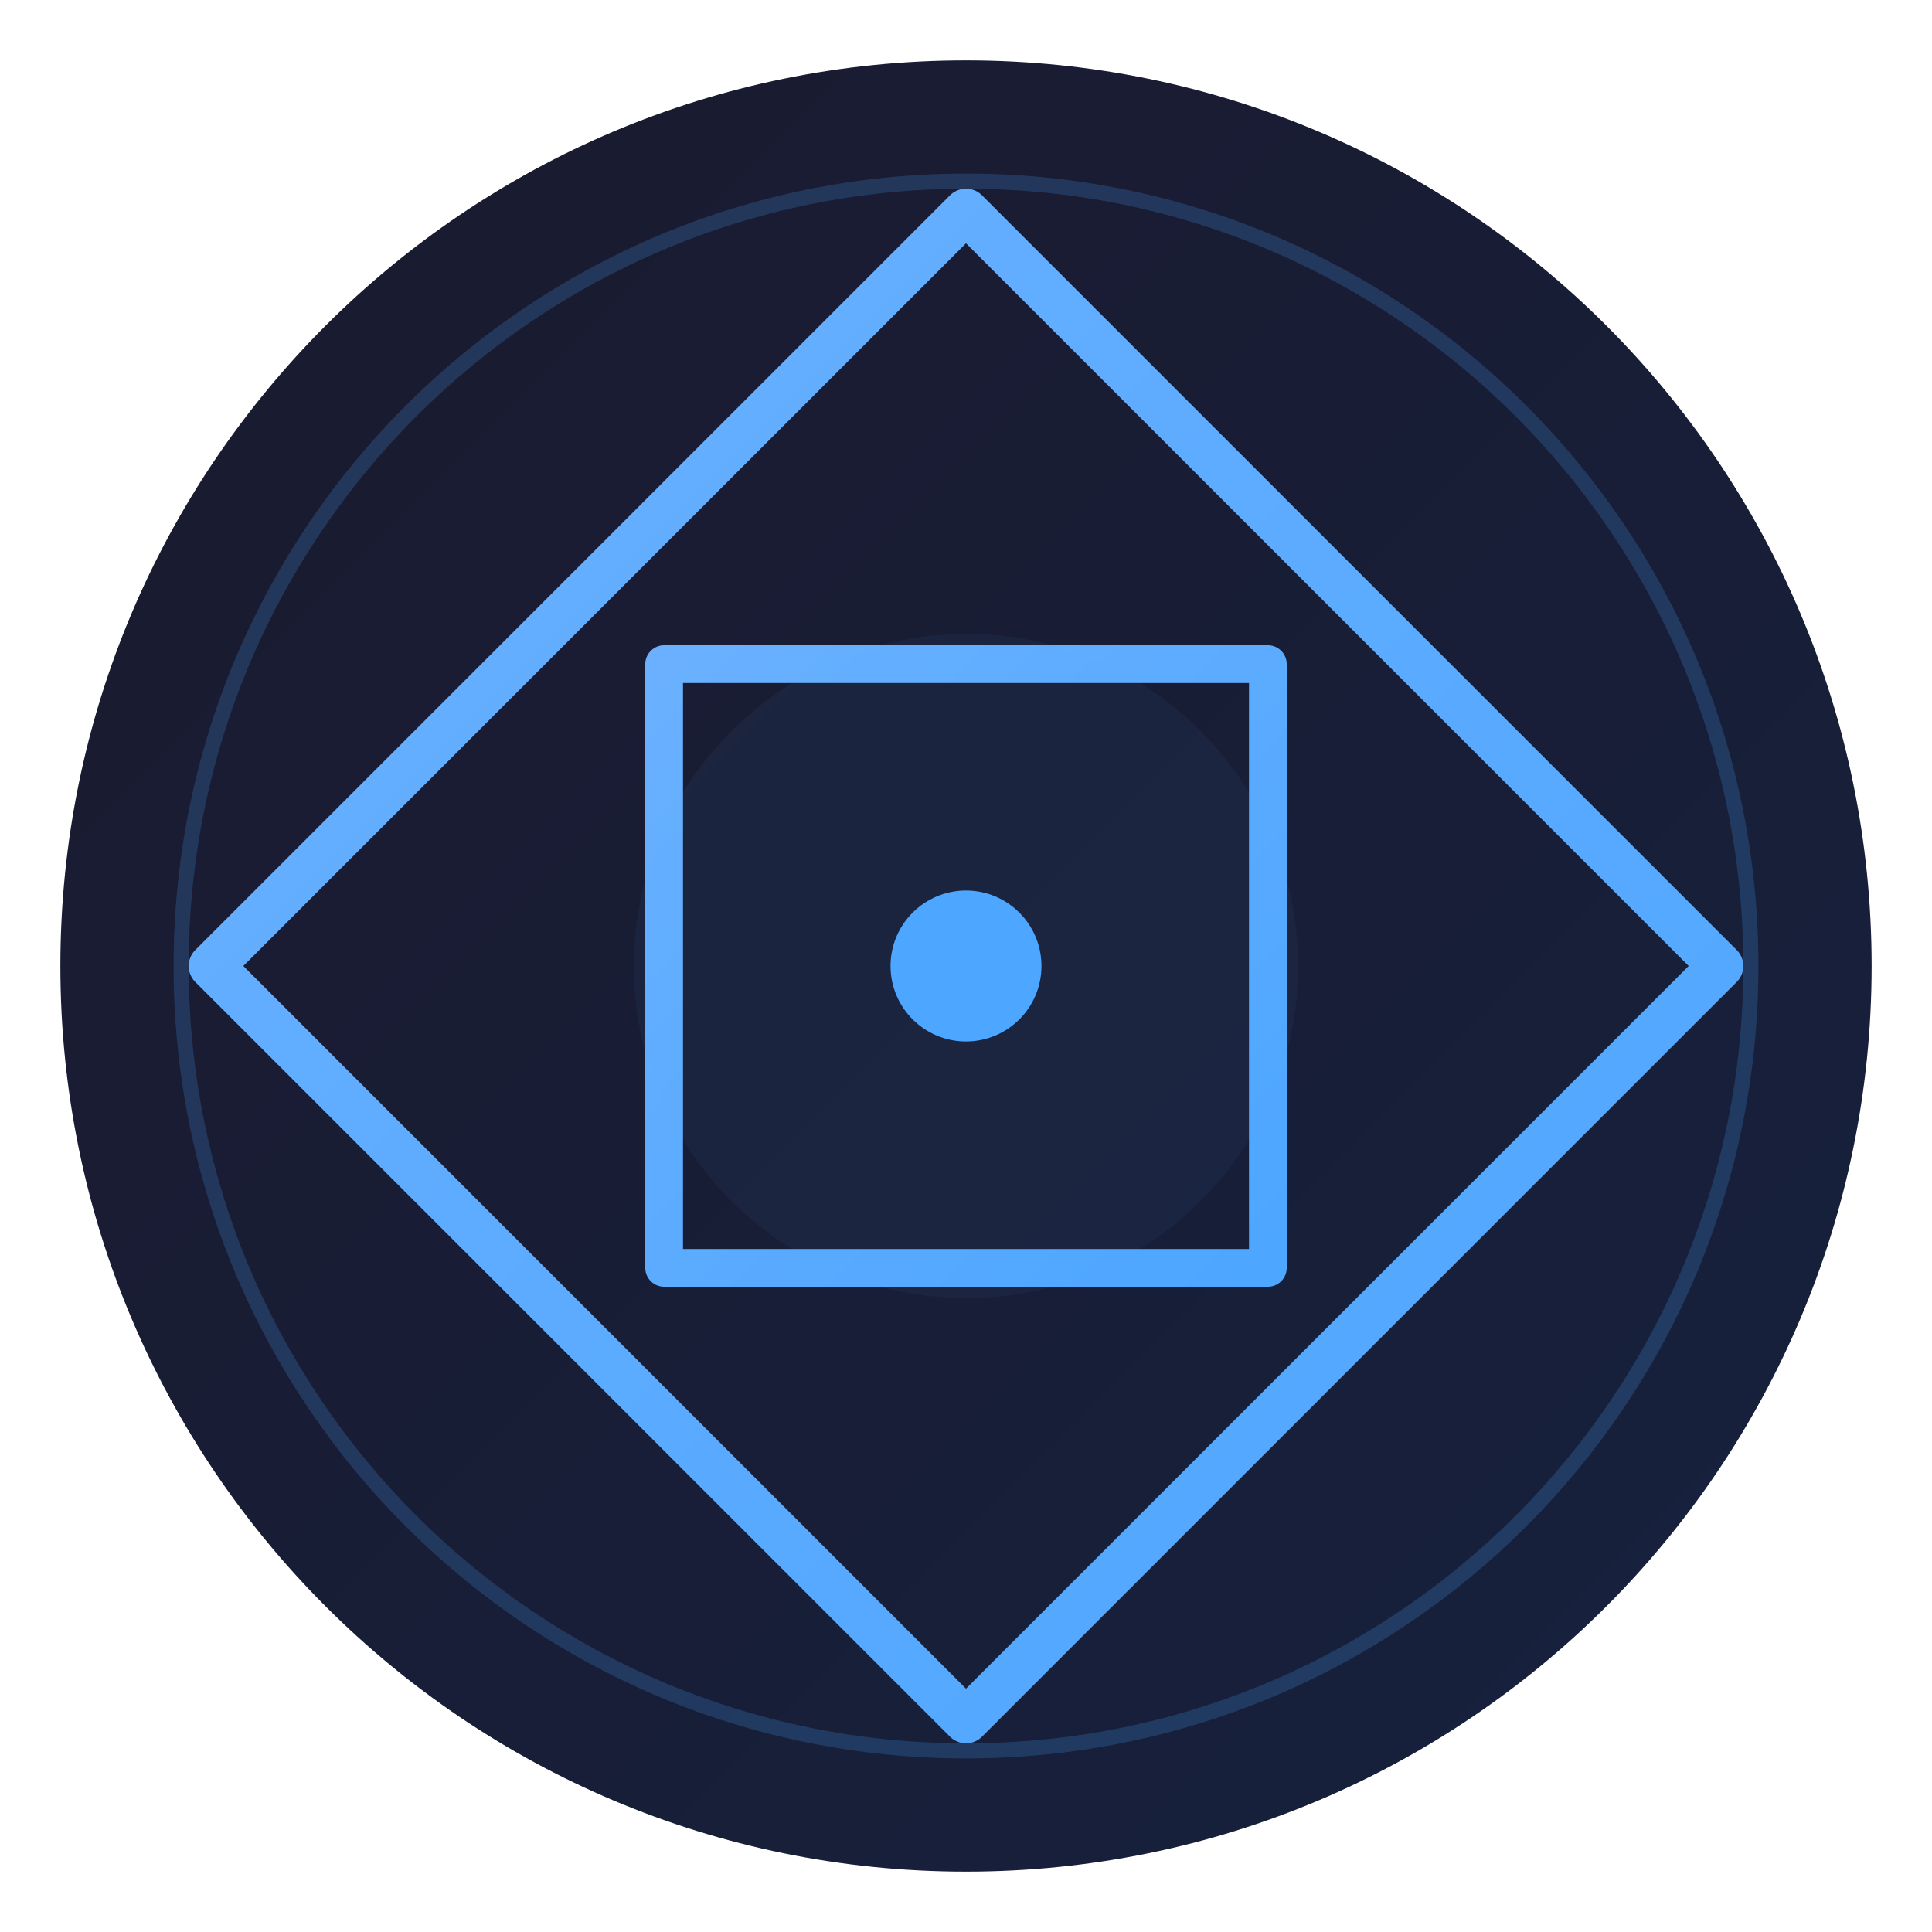
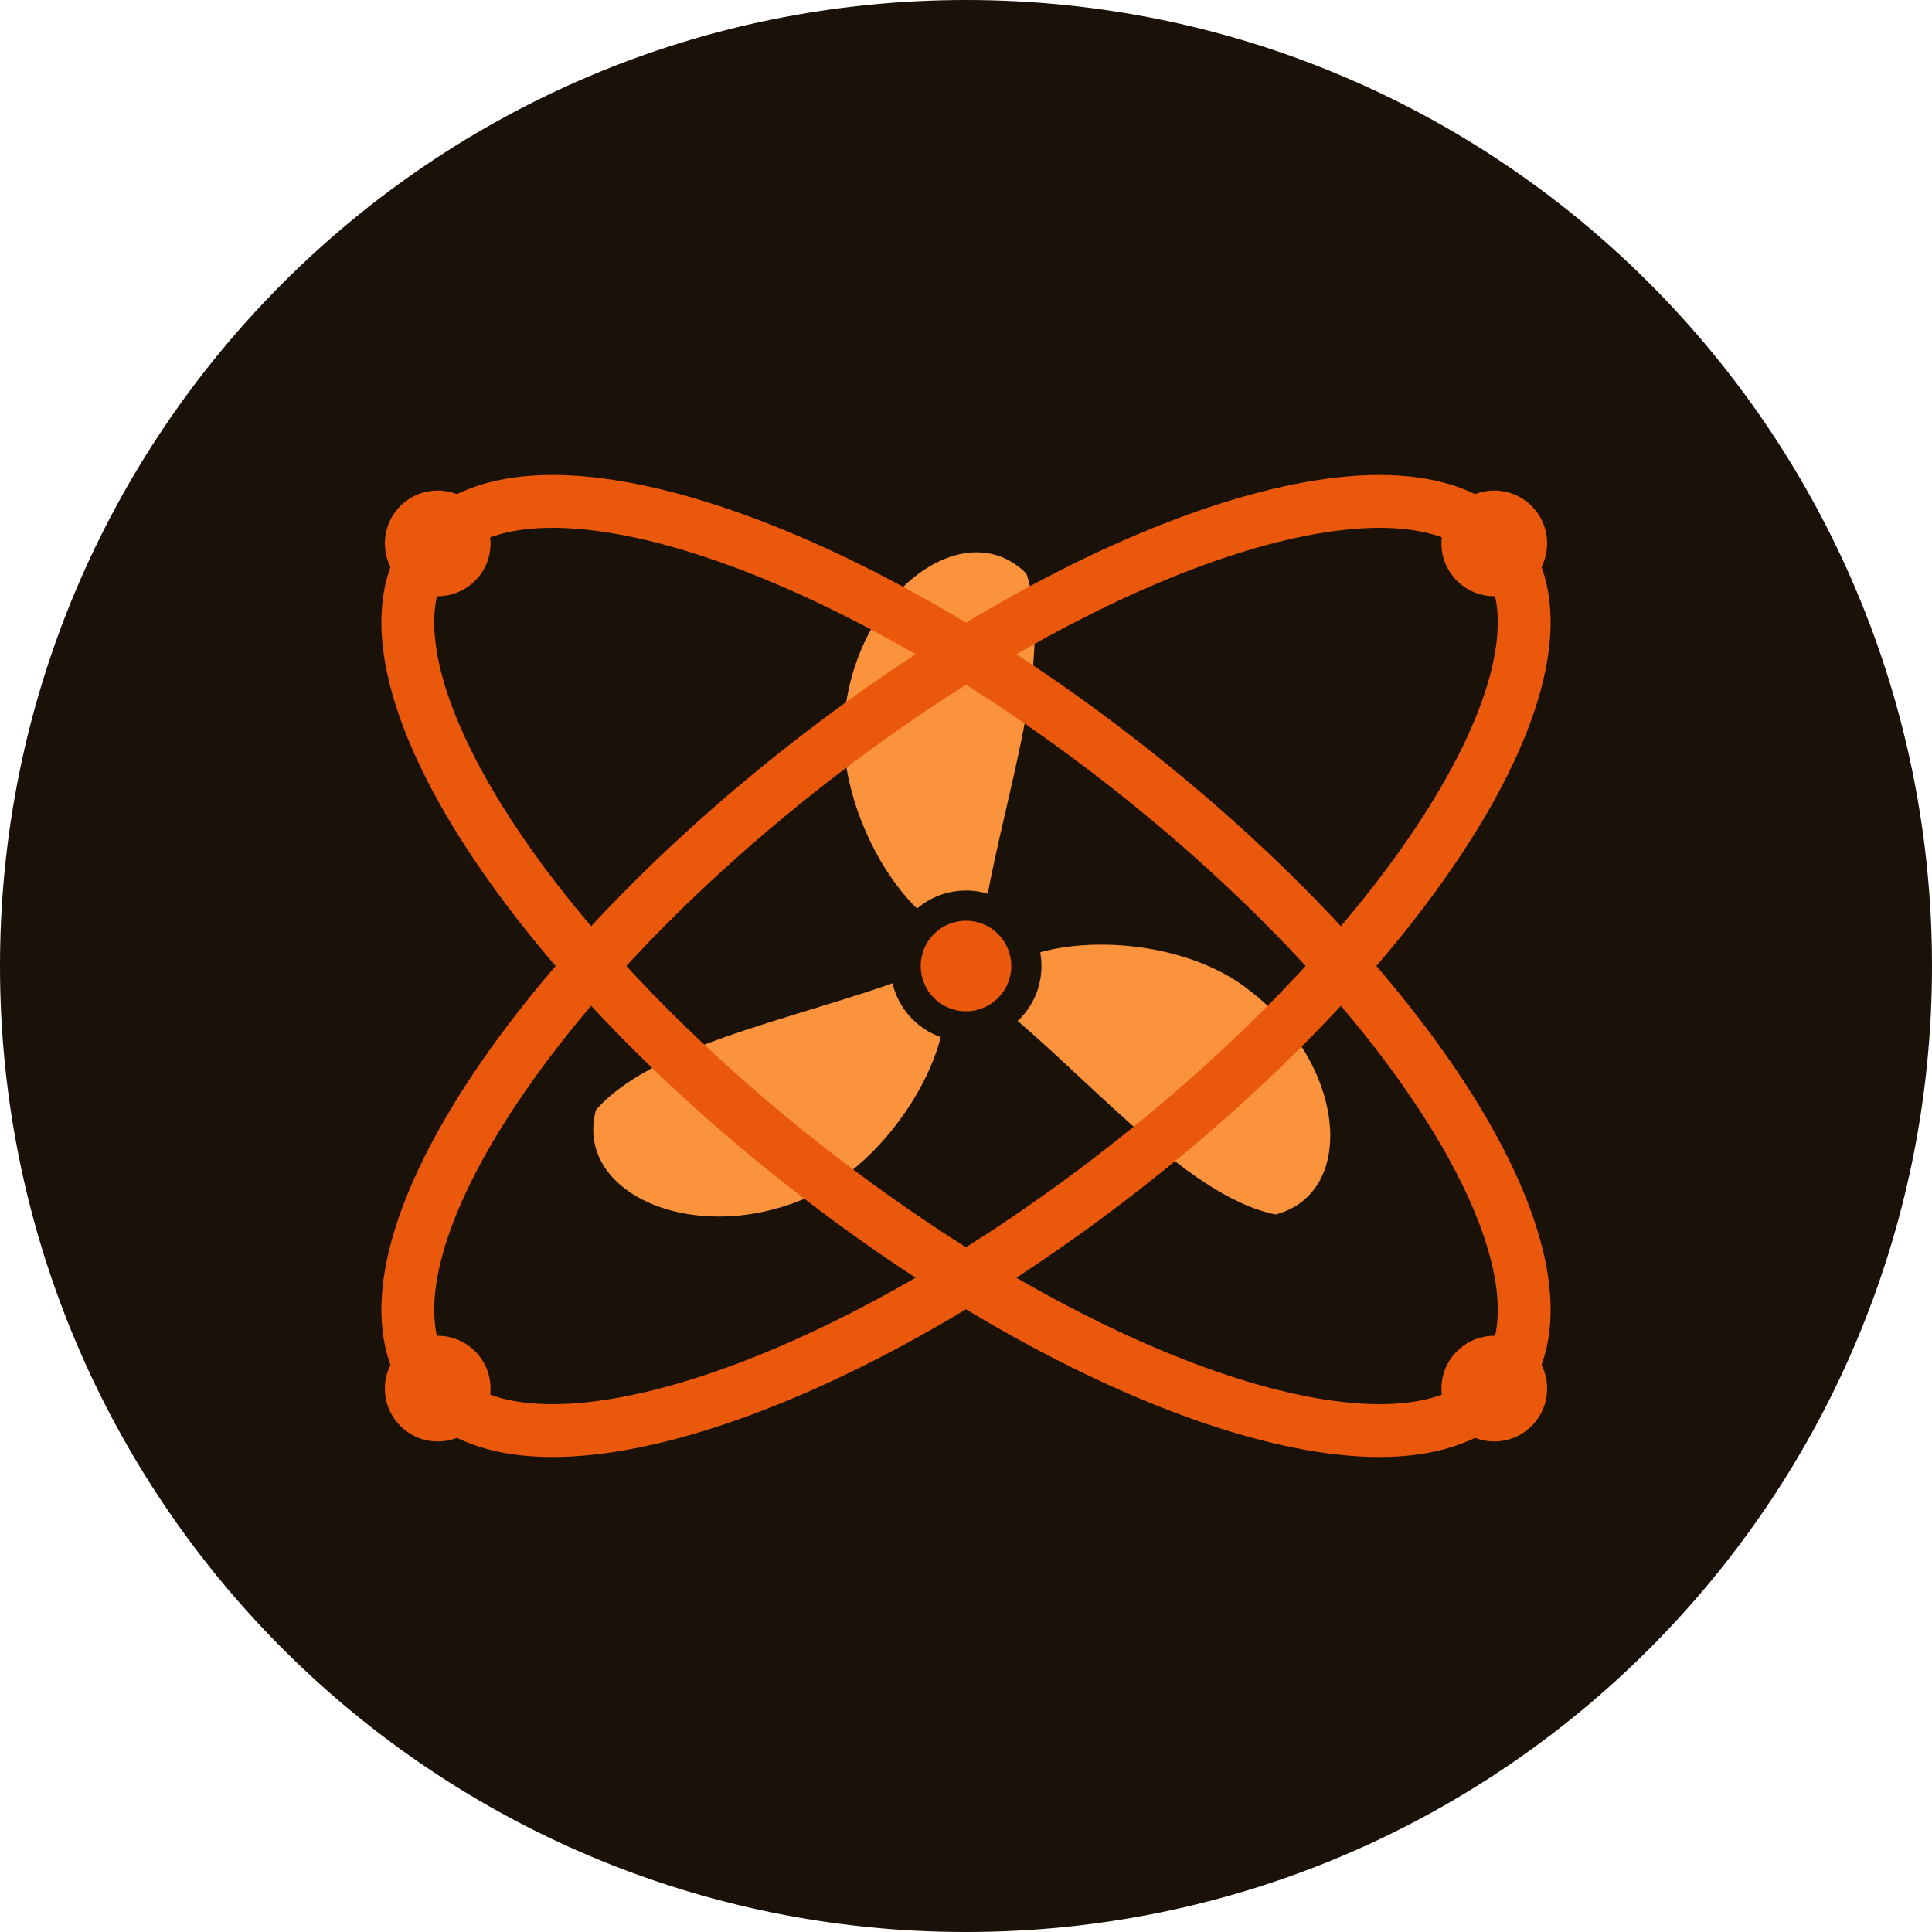
<svg xmlns="http://www.w3.org/2000/svg" viewBox="0 0 128 128" width="128" height="128">
-   <defs>
-     <linearGradient id="bg" x1="0%" y1="0%" x2="100%" y2="100%">
-       <stop offset="0%" style="stop-color:#1a1a2e" />
-       <stop offset="100%" style="stop-color:#16213e" />
-     </linearGradient>
-     <linearGradient id="glow" x1="0%" y1="0%" x2="100%" y2="100%">
-       <stop offset="0%" style="stop-color:#6ab0ff" />
-       <stop offset="100%" style="stop-color:#4da6ff" />
-     </linearGradient>
-     <filter id="blur">
-       <feGaussianBlur stdDeviation="3" result="blur" />
-       <feComposite in="SourceGraphic" in2="blur" operator="over" />
-     </filter>
-   </defs>
-   <circle cx="64" cy="64" r="60" fill="url(#bg)" />
-   <circle cx="64" cy="64" r="52" fill="none" stroke="#4da6ff" stroke-width="1" opacity="0.2" />
-   <polygon points="64,14 114,64 64,114 14,64" fill="none" stroke="url(#glow)" stroke-width="3" stroke-linejoin="round" />
-   <rect x="44" y="44" width="40" height="40" fill="none" stroke="url(#glow)" stroke-width="2.5" stroke-linejoin="round" transform="rotate(0 64 64)" />
-   <line x1="64" y1="14" x2="64" y2="44" stroke="url(#glow)" stroke-width="2.5" />
-   <line x1="64" y1="84" x2="64" y2="114" stroke="url(#glow)" stroke-width="2.5" />
-   <line x1="14" y1="64" x2="44" y2="64" stroke="url(#glow)" stroke-width="2.5" />
-   <line x1="84" y1="64" x2="114" y2="64" stroke="url(#glow)" stroke-width="2.5" />
-   <circle cx="64" cy="64" r="5" fill="#4da6ff" />
-   <circle cx="64" cy="64" r="22" fill="#4da6ff" opacity="0.05" />
+   <circle cx="64" cy="64" r="64" fill="#1A1208" />
+   <path d="M 65,62 C 66,54 70,44 68,38 C 64,34 57,39 56,47 C 55,54 61,63 65,62 Z" fill="#FB923C" />
+   <path d="M 65,62 C 66,54 70,44 68,38 C 64,34 57,39 56,47 C 55,54 61,63 65,62 Z" fill="#FB923C" transform="rotate(120,64,64)" />
+   <path d="M 65,62 C 66,54 70,44 68,38 C 64,34 57,39 56,47 C 55,54 61,63 65,62 Z" fill="#FB923C" transform="rotate(240,64,64)" />
+   <ellipse cx="64" cy="64" rx="45" ry="17" fill="none" stroke="#EA580C" stroke-width="3.5" transform="rotate(-38,64,64)" />
+   <ellipse cx="64" cy="64" rx="45" ry="17" fill="none" stroke="#EA580C" stroke-width="3.5" transform="rotate(38,64,64)" />
+   <circle cx="99" cy="36" r="3.5" fill="#EA580C" />
+   <circle cx="29" cy="92" r="3.5" fill="#EA580C" />
+   <circle cx="99" cy="92" r="3.5" fill="#EA580C" />
+   <circle cx="29" cy="36" r="3.5" fill="#EA580C" />
+   <circle cx="64" cy="64" r="5" fill="#1A1208" />
+   <circle cx="64" cy="64" r="3" fill="#EA580C" />
</svg>
